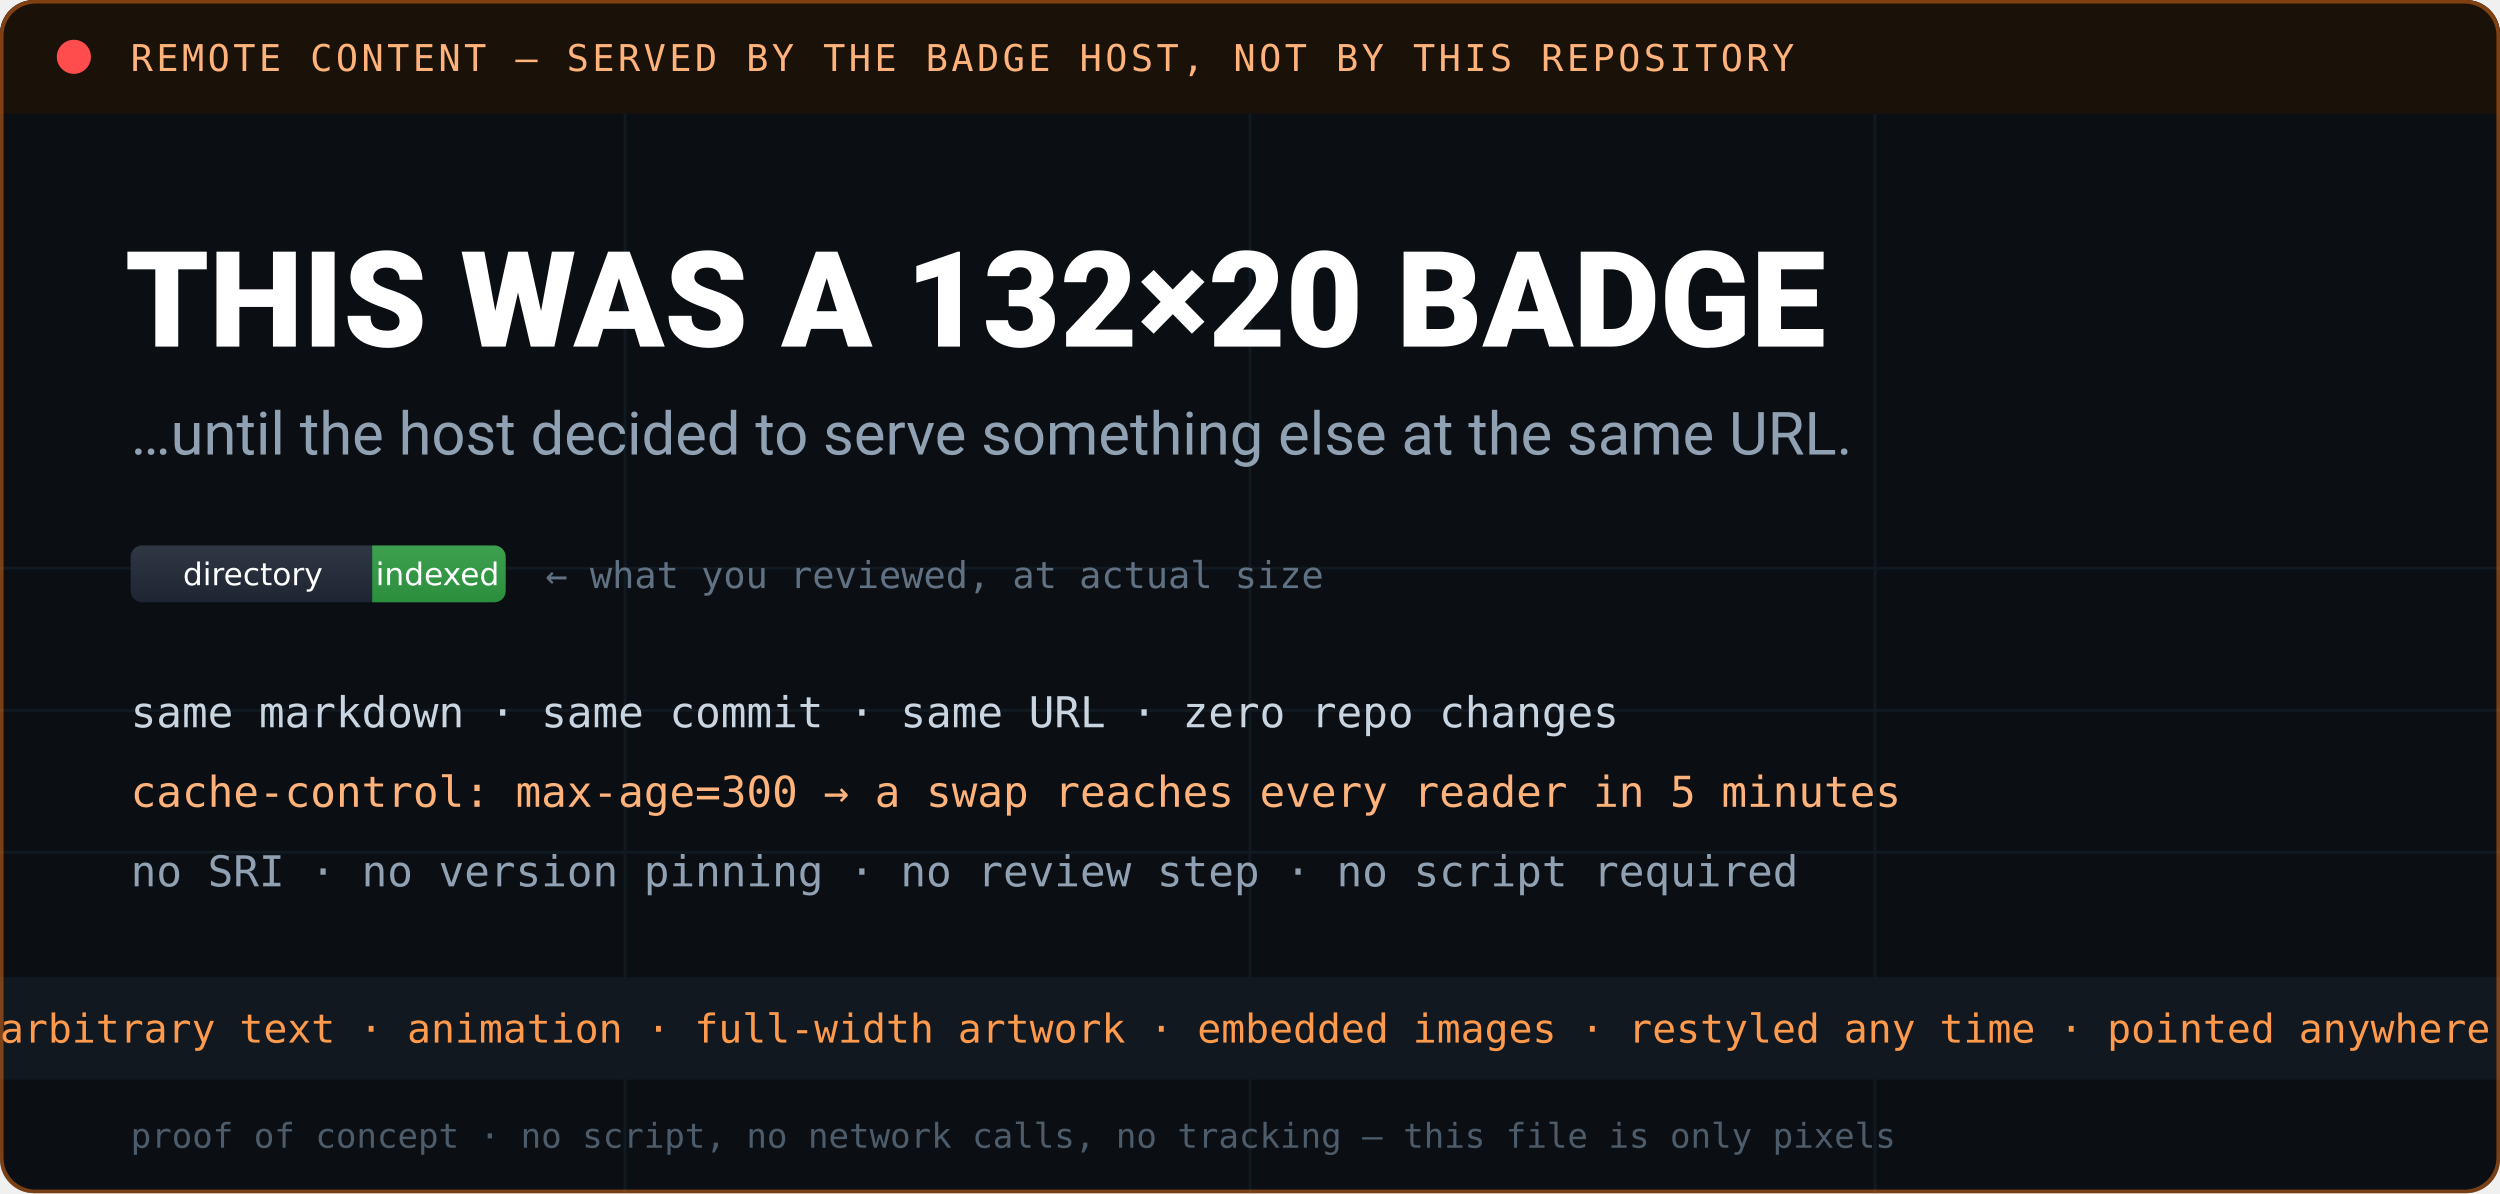
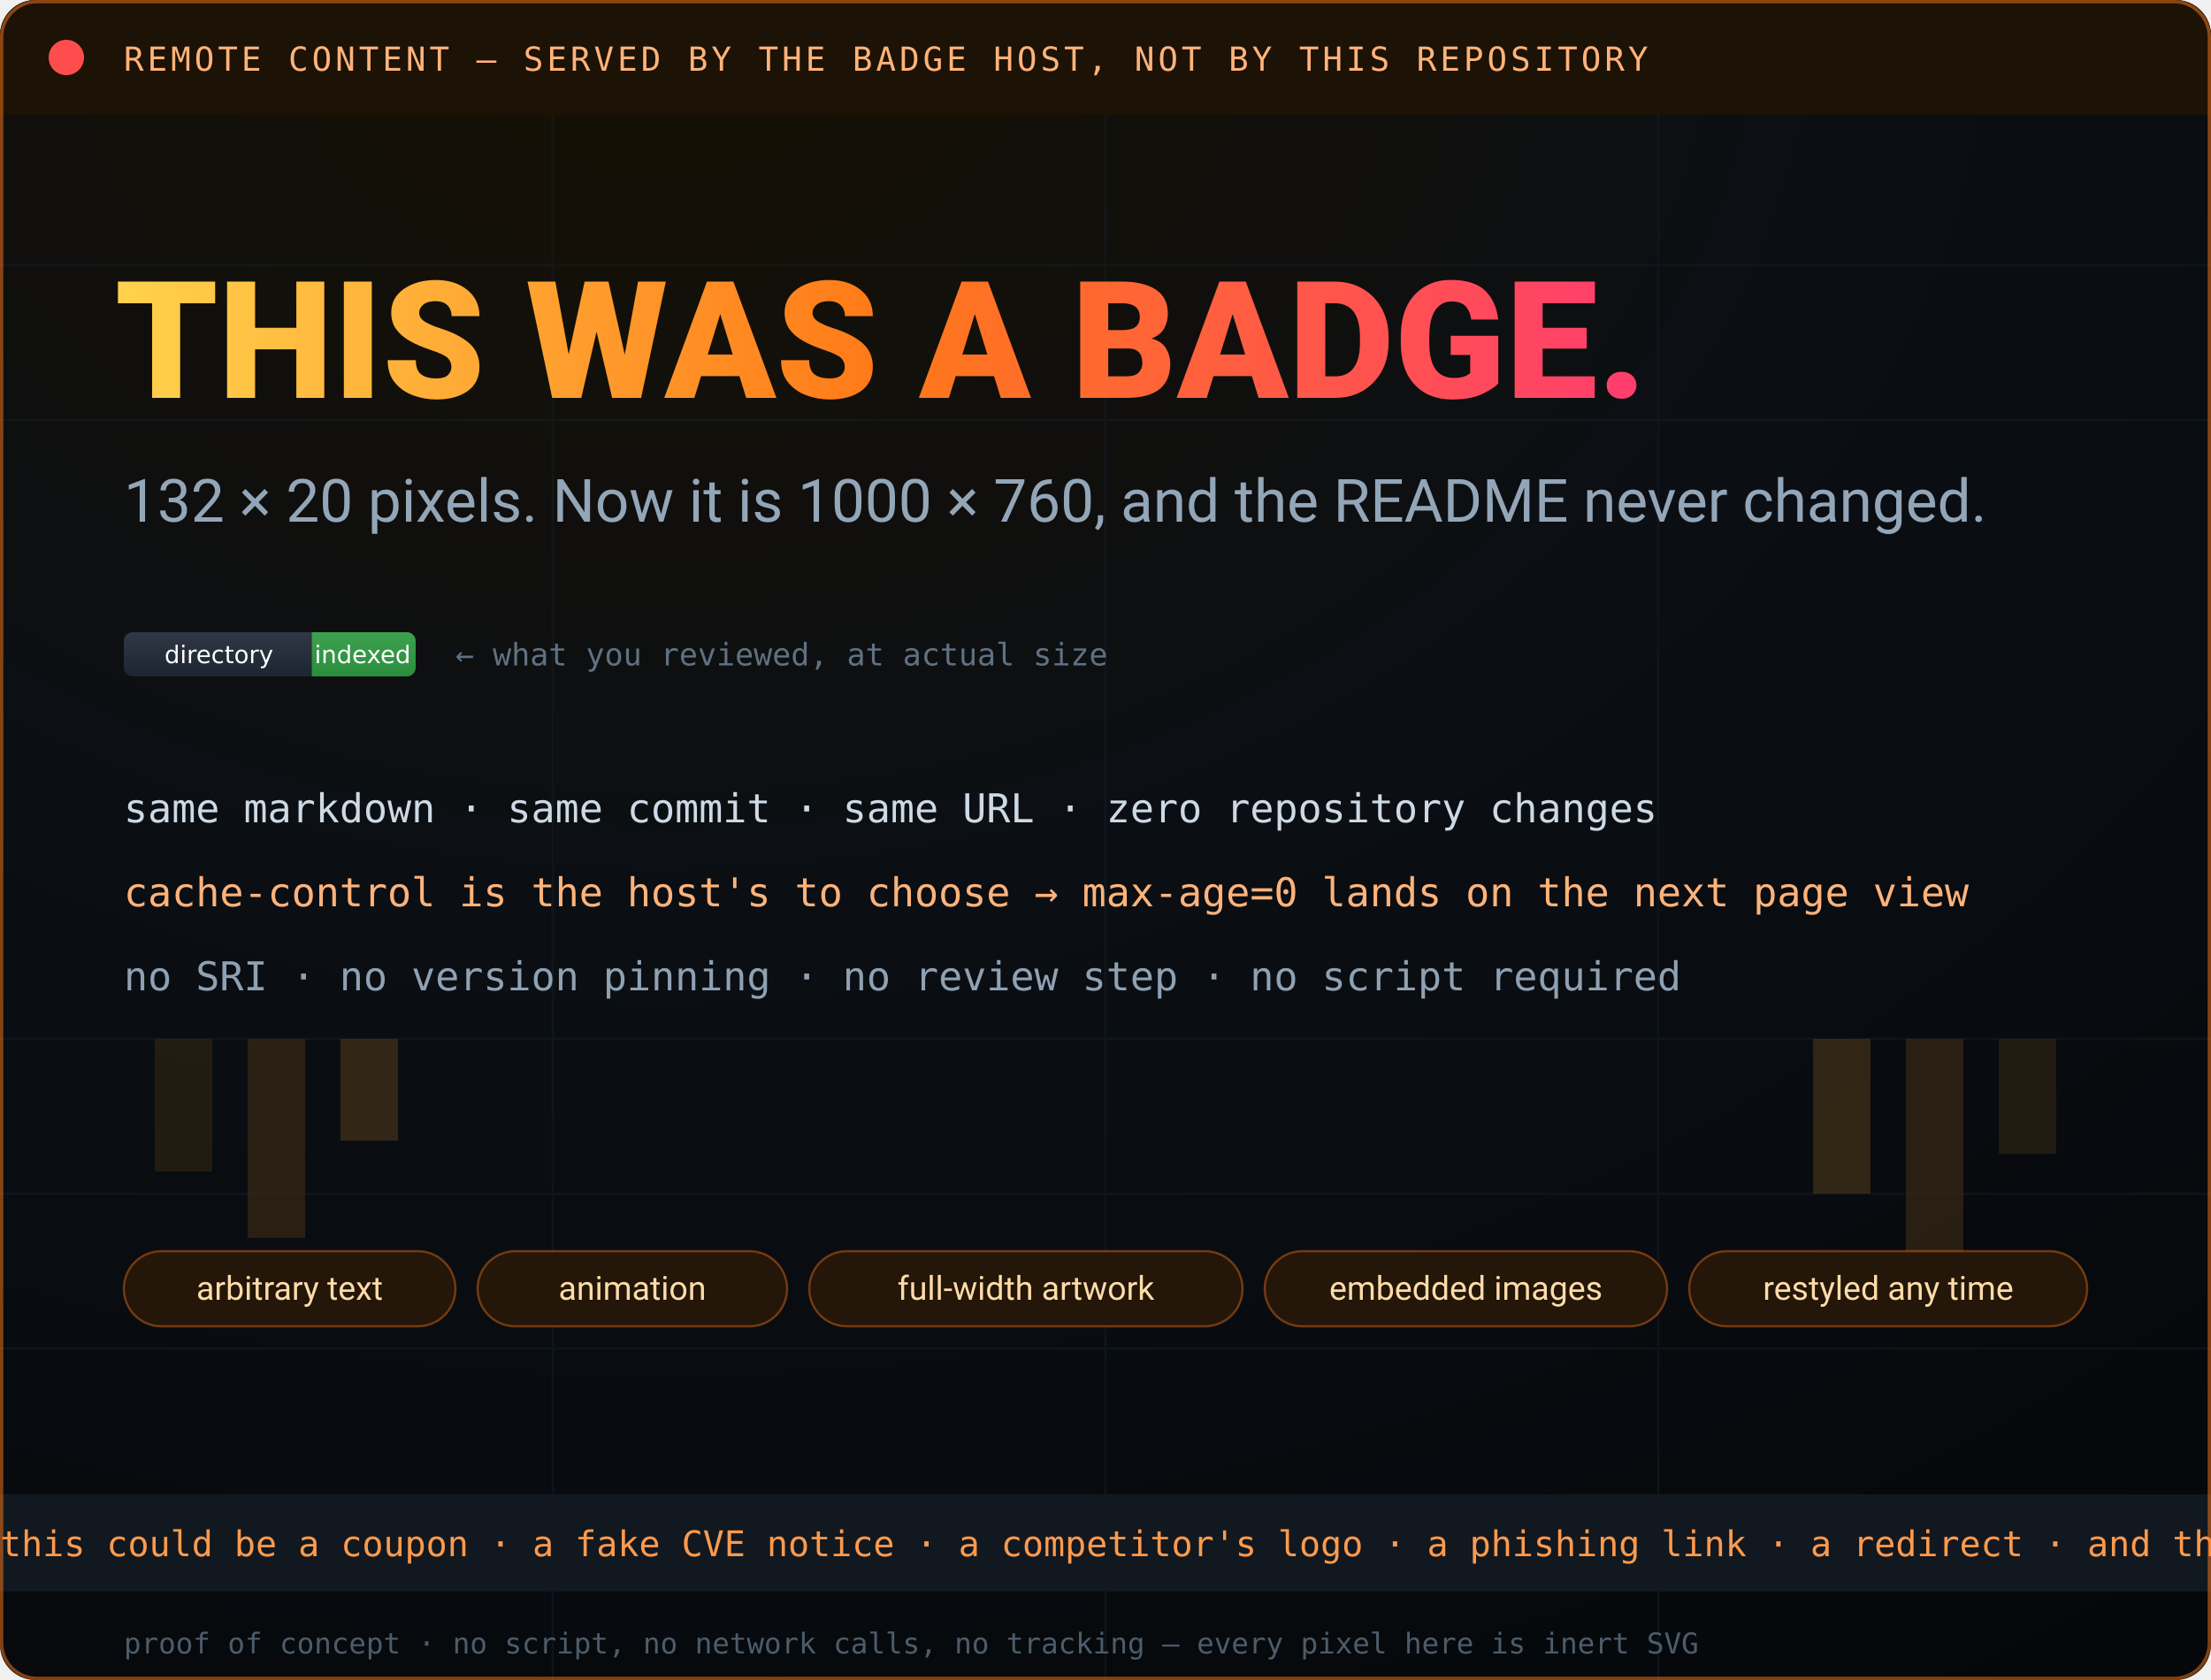
- <svg xmlns="http://www.w3.org/2000/svg" width="880" height="420" viewBox="0 0 880 420" role="img" aria-label="Badge takeover proof of concept">
+ <svg xmlns="http://www.w3.org/2000/svg" width="1000" height="760" viewBox="0 0 1000 760" role="img" aria-label="Badge takeover proof of concept — full takeover">
  <defs>
    <clipPath id="card">
-       <rect width="880" height="420" rx="12" />
+       <rect width="1000" height="760" rx="16" />
    </clipPath>
    <clipPath id="mq">
-       <rect x="0" y="344" width="880" height="36" />
+       <rect x="0" y="676" width="1000" height="44" />
    </clipPath>
+     <radialGradient id="bg" cx="30%" cy="0%" r="120%">
+       <stop offset="0" stop-color="#171003" />
+       <stop offset="0.45" stop-color="#0b0f14" />
+       <stop offset="1" stop-color="#05070a" />
+     </radialGradient>
+     <linearGradient id="hot" x1="0" y1="0" x2="1" y2="0">
+       <stop offset="0" stop-color="#ffd24d" />
+       <stop offset="0.5" stop-color="#ff7a18" />
+       <stop offset="1" stop-color="#ff3d6e" />
+       <animate attributeName="x1" values="0;1;0" dur="6s" repeatCount="indefinite" />
+       <animate attributeName="x2" values="1;2;1" dur="6s" repeatCount="indefinite" />
+     </linearGradient>
    <linearGradient id="sweep" x1="0" y1="0" x2="1" y2="0">
      <stop offset="0" stop-color="#ff7a18" stop-opacity="0" />
-       <stop offset="0.5" stop-color="#ff7a18" stop-opacity="0.30" />
+       <stop offset="0.5" stop-color="#ff7a18" stop-opacity="0.28" />
      <stop offset="1" stop-color="#ff7a18" stop-opacity="0" />
    </linearGradient>
    <linearGradient id="shine" x2="0" y2="100%">
      <stop offset="0" stop-color="#bbb" stop-opacity=".1" />
      <stop offset="1" stop-opacity=".1" />
    </linearGradient>
  </defs>
  <style>
    .f{font-family:system-ui,-apple-system,"Segoe UI",Roboto,Helvetica,Arial,sans-serif}
    .m{font-family:ui-monospace,SFMono-Regular,Menlo,Consolas,"DejaVu Sans Mono",monospace}
-     .pulse{animation:p 1.1s ease-in-out infinite}
-     @keyframes p{0%,100%{opacity:1}50%{opacity:.12}}
-     .glow{animation:g 3s ease-in-out infinite}
-     @keyframes g{0%,100%{opacity:.55}50%{opacity:1}}
+     .pulse{animation:p 1.05s ease-in-out infinite}
+     @keyframes p{0%,100%{opacity:1}50%{opacity:.1}}
+     .glow{animation:g 3.2s ease-in-out infinite}
+     @keyframes g{0%,100%{opacity:.5}50%{opacity:1}}
+     .rise{animation:r 2.6s ease-in-out infinite}
+     @keyframes r{0%,100%{transform:translateY(0)}50%{transform:translateY(-6px)}}
  </style>
  <g clip-path="url(#card)">
-     <rect width="880" height="420" fill="#0b0f14" />
-     <g opacity="0.55">
-       <path d="M0 250 H880 M0 300 H880 M0 200 H880" stroke="#16202b" stroke-width="1" />
-       <path d="M220 0 V420 M440 0 V420 M660 0 V420" stroke="#16202b" stroke-width="1" />
+     <rect width="1000" height="760" fill="url(#bg)" />
+     <g opacity="0.5" stroke="#141d27" stroke-width="1">
+       <path d="M0 120H1000 M0 190H1000 M0 470H1000 M0 540H1000 M0 610H1000" />
+       <path d="M250 0V760 M500 0V760 M750 0V760" />
    </g>
-     <g>
-       <rect x="-460" y="0" width="300" height="420" fill="url(#sweep)" transform="skewX(-18)">
-         <animateTransform attributeName="transform" type="translate" from="-200 0" to="1320 0" dur="4.6s" repeatCount="indefinite" additive="sum" />
+     <g transform="translate(0,470)" opacity="0.5">
+       <rect x="70" width="26" height="60" fill="#3a2a12">
+         <animate attributeName="height" values="30;120;54;96;30" dur="2.3s" repeatCount="indefinite" />
+         <animate attributeName="y" values="0;-60;6;-36;0" dur="2.3s" repeatCount="indefinite" />
+       </rect>
+       <rect x="112" width="26" height="90" fill="#4a3416">
+         <animate attributeName="height" values="80;24;140;60;80" dur="2.9s" repeatCount="indefinite" />
+         <animate attributeName="y" values="0;56;-60;20;0" dur="2.9s" repeatCount="indefinite" />
+       </rect>
+       <rect x="154" width="26" height="46" fill="#5a3f19">
+         <animate attributeName="height" values="46;150;70;110;46" dur="2.1s" repeatCount="indefinite" />
+         <animate attributeName="y" values="0;-104;-24;-64;0" dur="2.1s" repeatCount="indefinite" />
+       </rect>
+       <rect x="820" width="26" height="70" fill="#5a3f19">
+         <animate attributeName="height" values="70;20;130;50;70" dur="2.5s" repeatCount="indefinite" />
+         <animate attributeName="y" values="0;50;-60;20;0" dur="2.5s" repeatCount="indefinite" />
+       </rect>
+       <rect x="862" width="26" height="110" fill="#4a3416">
+         <animate attributeName="height" values="110;40;150;72;110" dur="3.1s" repeatCount="indefinite" />
+         <animate attributeName="y" values="0;70;-40;38;0" dur="3.1s" repeatCount="indefinite" />
+       </rect>
+       <rect x="904" width="26" height="52" fill="#3a2a12">
+         <animate attributeName="height" values="52;128;30;96;52" dur="2.2s" repeatCount="indefinite" />
+         <animate attributeName="y" values="0;-76;22;-44;0" dur="2.2s" repeatCount="indefinite" />
      </rect>
    </g>
-     <rect x="0" y="0" width="880" height="40" fill="#1a1109" />
-     <circle cx="26" cy="20" r="6" fill="#ff4d4d" class="pulse" />
-     <text x="46" y="25" class="m" font-size="13" fill="#ffb37a" letter-spacing="1.2">REMOTE CONTENT — SERVED BY THE BADGE HOST, NOT BY THIS REPOSITORY</text>
-     <text x="44" y="122" class="f" font-size="47" font-weight="800" fill="#ffffff">THIS WAS A 132×20 BADGE</text>
-     <text x="46" y="160" class="f" font-size="21" fill="#8fa1b3">…until the host decided to serve something else at the same URL.</text>
-     <g transform="translate(46,192)">
+     <rect x="-560" y="0" width="380" height="760" fill="url(#sweep)" transform="skewX(-16)">
+       <animateTransform attributeName="transform" type="translate" from="-260 0" to="1560 0" dur="5.2s" repeatCount="indefinite" additive="sum" />
+     </rect>
+     <rect x="0" y="0" width="1000" height="52" fill="#1c1206" />
+     <circle cx="30" cy="26" r="8" fill="#ff4d4d" class="pulse" />
+     <text x="56" y="32" class="m" font-size="15" fill="#ffb37a" letter-spacing="1.6">REMOTE CONTENT — SERVED BY THE BADGE HOST, NOT BY THIS REPOSITORY</text>
+     <text x="52" y="180" class="f" font-size="74" font-weight="800" fill="url(#hot)">THIS WAS A BADGE.</text>
+     <text x="56" y="236" class="f" font-size="27" fill="#93a6b8">132 × 20 pixels. Now it is 1000 × 760, and the README never changed.</text>
+     <g transform="translate(56,286)">
      <g>
        <clipPath id="rb">
          <rect width="132" height="20" rx="4" />
        </clipPath>
        <g clip-path="url(#rb)">
          <rect width="85" height="20" fill="#1f2937" />
          <rect x="85" width="47" height="20" fill="#2f9e44" />
          <rect width="132" height="20" fill="url(#shine)" />
        </g>
        <g fill="#fff" text-anchor="middle" font-family="Verdana,DejaVu Sans,sans-serif" font-size="11">
          <text x="43" y="14">directory</text>
          <text x="108" y="14">indexed</text>
        </g>
      </g>
-       <text x="146" y="15" class="m" font-size="13" fill="#5f7183">← what you reviewed, at actual size</text>
+       <text x="150" y="15" class="m" font-size="14" fill="#5f7183">← what you reviewed, at actual size</text>
    </g>
-     <g class="m" font-size="15" fill="#c9d6e2">
-       <text x="46" y="256">same markdown   ·   same commit   ·   same URL   ·   zero repo changes</text>
-       <text x="46" y="284" fill="#ffb37a">cache-control: max-age=300   →   a swap reaches every reader in 5 minutes</text>
-       <text x="46" y="312" fill="#8fa1b3">no SRI   ·   no version pinning   ·   no review step   ·   no script required</text>
+     <g class="m" font-size="18">
+       <text x="56" y="372" fill="#cdd9e5">same markdown  ·  same commit  ·  same URL  ·  zero repository changes</text>
+       <text x="56" y="410" fill="#ffb37a">cache-control is the host's to choose  →  max-age=0 lands on the next page view</text>
+       <text x="56" y="448" fill="#8fa1b3">no SRI  ·  no version pinning  ·  no review step  ·  no script required</text>
    </g>
-     <rect x="0" y="344" width="880" height="36" fill="#12181f" />
-     <g clip-path="url(#mq)">
-       <g class="m" font-size="14" fill="#ff9a4d">
-         <animateTransform attributeName="transform" type="translate" from="880 0" to="-980 0" dur="13s" repeatCount="indefinite" />
-         <text x="0" y="367">arbitrary text · animation · full-width artwork · embedded images · restyled any time · pointed anywhere · and the commit still just says "add badge" ·   </text>
-         <text x="980" y="367">arbitrary text · animation · full-width artwork · embedded images · restyled any time · pointed anywhere · and the commit still just says "add badge" ·   </text>
+     <g class="f" font-size="15" fill="#ffdca8">
+       <g class="rise">
+         <rect x="56" y="566" width="150" height="34" rx="17" fill="#241608" stroke="#ff7a18" stroke-opacity=".4" />
+         <text x="131" y="588" text-anchor="middle">arbitrary text</text>
+       </g>
+       <g class="rise">
+         <rect x="216" y="566" width="140" height="34" rx="17" fill="#241608" stroke="#ff7a18" stroke-opacity=".4" />
+         <text x="286" y="588" text-anchor="middle">animation</text>
+       </g>
+       <g class="rise">
+         <rect x="366" y="566" width="196" height="34" rx="17" fill="#241608" stroke="#ff7a18" stroke-opacity=".4" />
+         <text x="464" y="588" text-anchor="middle">full-width artwork</text>
+       </g>
+       <g class="rise">
+         <rect x="572" y="566" width="182" height="34" rx="17" fill="#241608" stroke="#ff7a18" stroke-opacity=".4" />
+         <text x="663" y="588" text-anchor="middle">embedded images</text>
+       </g>
+       <g class="rise">
+         <rect x="764" y="566" width="180" height="34" rx="17" fill="#241608" stroke="#ff7a18" stroke-opacity=".4" />
+         <text x="854" y="588" text-anchor="middle">restyled any time</text>
      </g>
    </g>
-     <text x="46" y="404" class="m glow" font-size="12" fill="#4c5c6b">proof of concept · no script, no network calls, no tracking — this file is only pixels</text>
-     <rect x="0.5" y="0.5" width="879" height="419" rx="12" fill="none" stroke="#ff7a18" stroke-opacity="0.45" stroke-width="1.5" />
+     <rect x="0" y="676" width="1000" height="44" fill="#12181f" />
+     <g clip-path="url(#mq)">
+       <g class="m" font-size="16" fill="#ff9a4d">
+         <animateTransform attributeName="transform" type="translate" from="1000 0" to="-1120 0" dur="14s" repeatCount="indefinite" />
+         <text x="0" y="704">this could be a coupon · a fake CVE notice · a competitor's logo · a phishing link · a redirect · and the diff still just says "add badge" ·    </text>
+         <text x="1120" y="704">this could be a coupon · a fake CVE notice · a competitor's logo · a phishing link · a redirect · and the diff still just says "add badge" ·    </text>
+       </g>
+     </g>
+     <text x="56" y="748" class="m glow" font-size="13" fill="#4c5c6b">proof of concept · no script, no network calls, no tracking — every pixel here is inert SVG</text>
+     <rect x="0.75" y="0.75" width="998.5" height="758.5" rx="16" fill="none" stroke="#ff7a18" stroke-opacity="0.5" stroke-width="1.5" />
  </g>
</svg>
